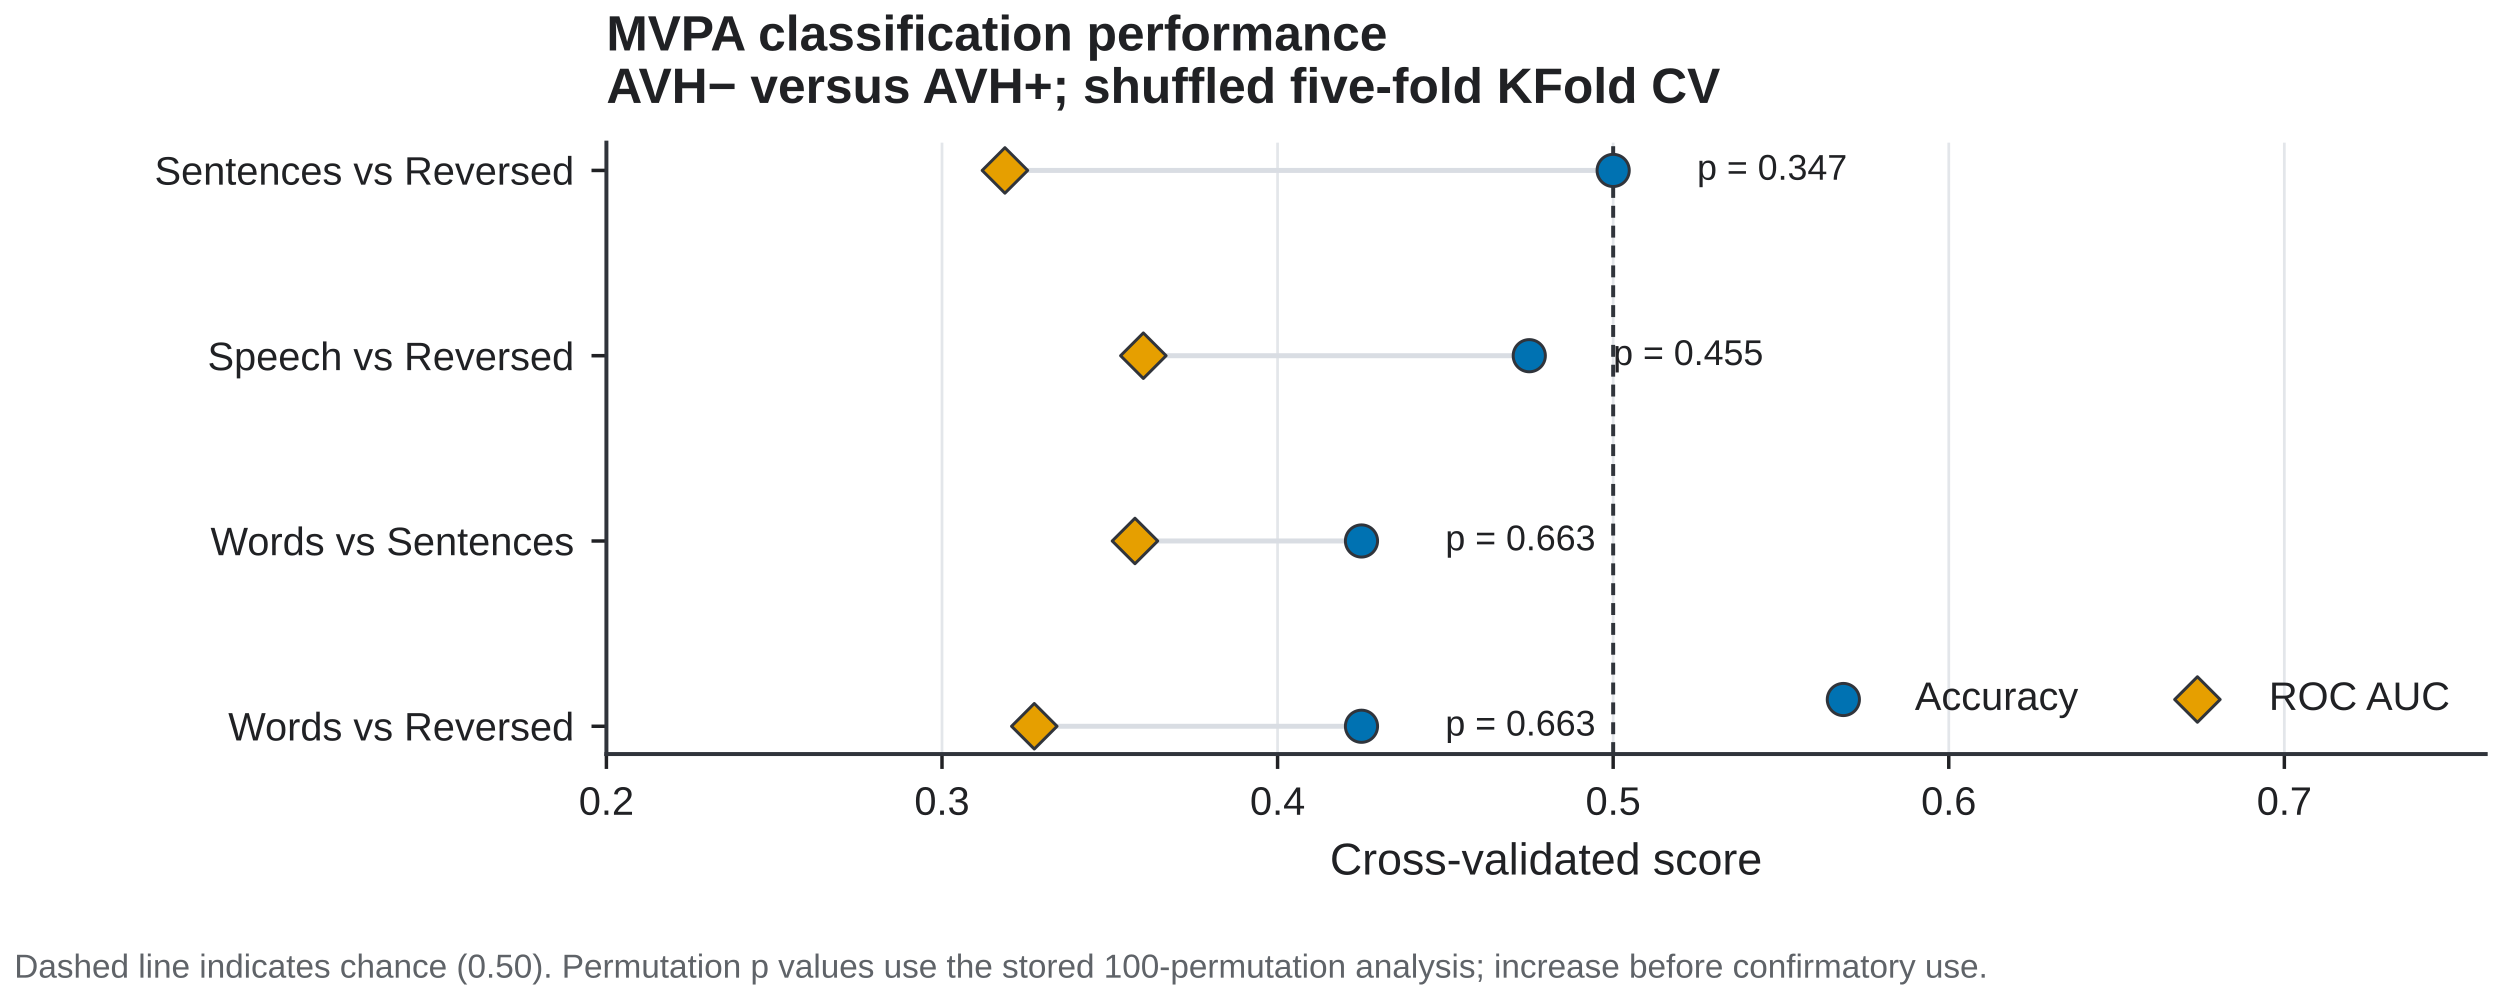
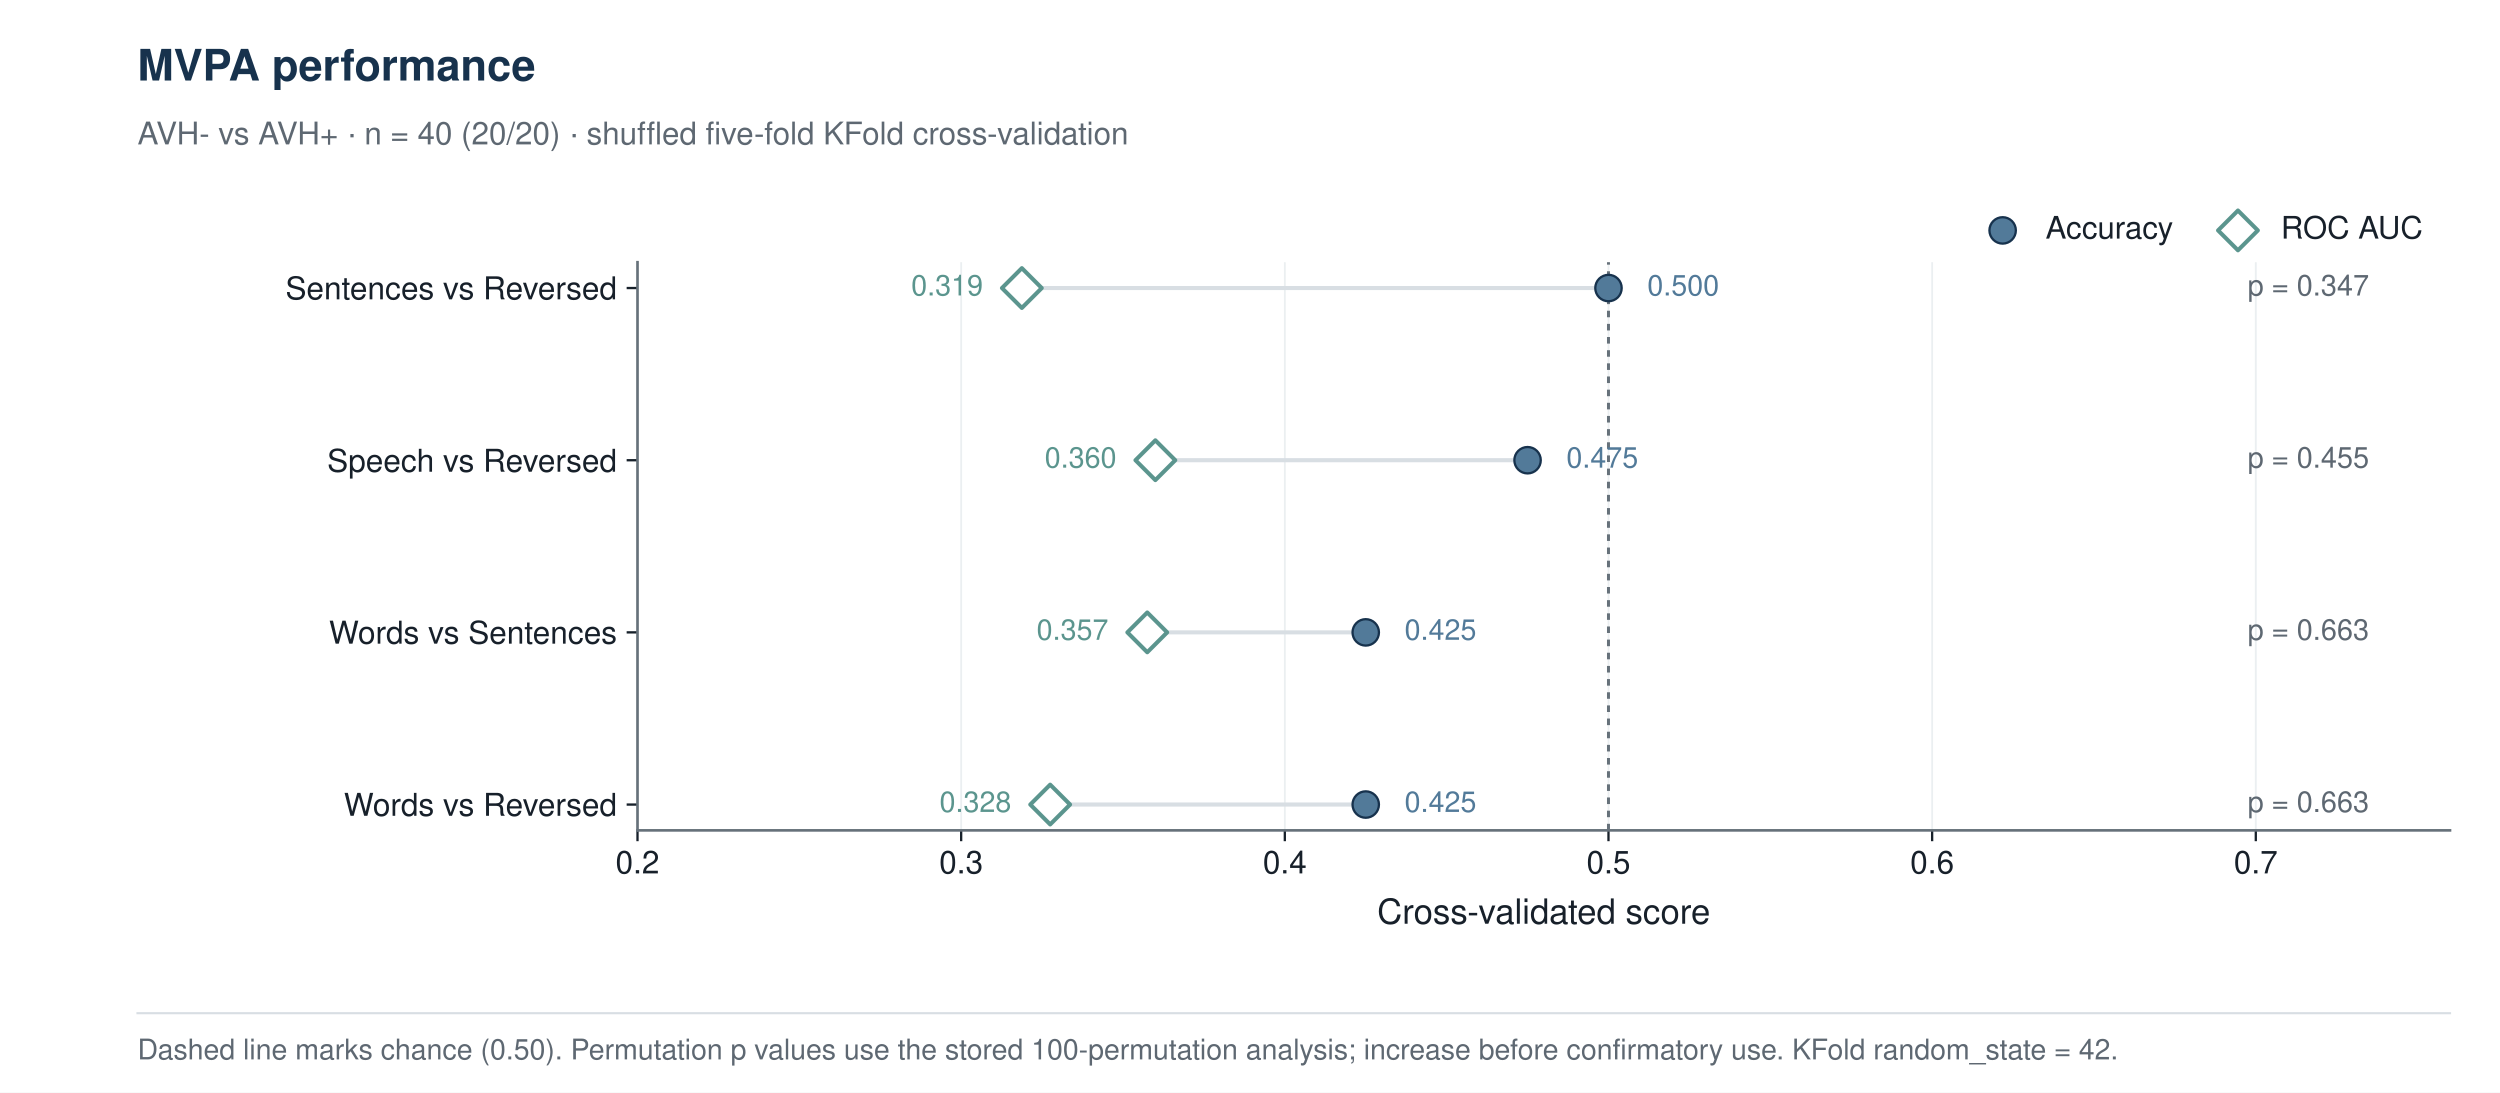
- <svg xmlns="http://www.w3.org/2000/svg" xmlns:xlink="http://www.w3.org/1999/xlink" width="503.424pt" height="201.162pt" viewBox="0 0 503.424 201.162" version="1.1">
+ <svg xmlns="http://www.w3.org/2000/svg" xmlns:xlink="http://www.w3.org/1999/xlink" width="518.4pt" height="226.56pt" viewBox="0 0 518.4 226.56" version="1.1">
  <defs>
    <style type="text/css">*{stroke-linejoin: round; stroke-linecap: butt}</style>
  </defs>
  <g id="figure_1">
    <g id="patch_1">
-       <path d="M 0 201.162  L 503.424 201.162  L 503.424 0  L 0 0  z " style="fill: #ffffff" />
+       <path d="M 0 226.56 L 518.4 226.56 L 518.4 0 L 0 0 z " style="fill: #ffffff" />
    </g>
    <g id="axes_1">
      <g id="patch_2">
-         <path d="M 122.112 151.843  L 500.544 151.843  L 500.544 28.723  L 122.112 28.723  z " style="fill: #ffffff" />
+         <path d="M 132.192 172.186 L 508.032 172.186 L 508.032 54.374 L 132.192 54.374 z " style="fill: #ffffff" />
      </g>
      <g id="matplotlib.axis_1">
        <g id="xtick_1">
          <g id="line2d_1">
-             <path d="M 122.112 151.843  L 122.112 28.723  " clip-path="url(#pf08ea6e141)" style="fill: none; stroke: #d9dde3; stroke-opacity: 0.75; stroke-width: 0.55; stroke-linecap: square" />
+             <path d="M 132.192 172.186 L 132.192 54.374 " clip-path="url(#p4b7508a5f4)" style="fill: none; stroke: #e8ecef; stroke-opacity: 0.85; stroke-width: 0.38; stroke-linecap: square" />
          </g>
          <g id="line2d_2">
            <defs>
-               <path id="ma301ae6862" d="M 0 0  L 0 3  " style="stroke: #202124; stroke-width: 0.7" />
+               <path id="m9170eae798" d="M 0 0 L 0 2.25 " style="stroke: #17202a; stroke-width: 0.48" />
            </defs>
            <g>
-               <use xlink:href="#ma301ae6862" x="122.112" y="151.843" style="fill: #202124; stroke: #202124; stroke-width: 0.7" />
+               <use xlink:href="#m9170eae798" x="132.192" y="172.186" style="fill: #17202a; stroke: #17202a; stroke-width: 0.48" />
            </g>
          </g>
          <g id="text_1">
-             <text style="font-size: 8px; font-family: 'Arial', 'Helvetica', 'DejaVu Sans', sans-serif; text-anchor: middle; fill: #202124" x="122.112" y="164.069" transform="rotate(-0 122.112 164.0687)">0.2</text>
+             <text style="font-size: 6.55px; font-family: 'Helvetica Neue', 'Helvetica', 'Arial', 'DejaVu Sans', sans-serif; text-anchor: middle; fill: #17202a" x="132.192" y="181.113" transform="rotate(-0 132.192 181.1127)">0.2</text>
          </g>
        </g>
        <g id="xtick_2">
          <g id="line2d_3">
-             <path d="M 189.689 151.843  L 189.689 28.723  " clip-path="url(#pf08ea6e141)" style="fill: none; stroke: #d9dde3; stroke-opacity: 0.75; stroke-width: 0.55; stroke-linecap: square" />
+             <path d="M 199.306 172.186 L 199.306 54.374 " clip-path="url(#p4b7508a5f4)" style="fill: none; stroke: #e8ecef; stroke-opacity: 0.85; stroke-width: 0.38; stroke-linecap: square" />
          </g>
          <g id="line2d_4">
            <g>
-               <use xlink:href="#ma301ae6862" x="189.689" y="151.843" style="fill: #202124; stroke: #202124; stroke-width: 0.7" />
+               <use xlink:href="#m9170eae798" x="199.306" y="172.186" style="fill: #17202a; stroke: #17202a; stroke-width: 0.48" />
            </g>
          </g>
          <g id="text_2">
-             <text style="font-size: 8px; font-family: 'Arial', 'Helvetica', 'DejaVu Sans', sans-serif; text-anchor: middle; fill: #202124" x="189.689" y="164.069" transform="rotate(-0 189.6891 164.0687)">0.3</text>
+             <text style="font-size: 6.55px; font-family: 'Helvetica Neue', 'Helvetica', 'Arial', 'DejaVu Sans', sans-serif; text-anchor: middle; fill: #17202a" x="199.306" y="181.113" transform="rotate(-0 199.3063 181.1127)">0.3</text>
          </g>
        </g>
        <g id="xtick_3">
          <g id="line2d_5">
-             <path d="M 257.266 151.843  L 257.266 28.723  " clip-path="url(#pf08ea6e141)" style="fill: none; stroke: #d9dde3; stroke-opacity: 0.75; stroke-width: 0.55; stroke-linecap: square" />
+             <path d="M 266.421 172.186 L 266.421 54.374 " clip-path="url(#p4b7508a5f4)" style="fill: none; stroke: #e8ecef; stroke-opacity: 0.85; stroke-width: 0.38; stroke-linecap: square" />
          </g>
          <g id="line2d_6">
            <g>
-               <use xlink:href="#ma301ae6862" x="257.266" y="151.843" style="fill: #202124; stroke: #202124; stroke-width: 0.7" />
+               <use xlink:href="#m9170eae798" x="266.421" y="172.186" style="fill: #17202a; stroke: #17202a; stroke-width: 0.48" />
            </g>
          </g>
          <g id="text_3">
-             <text style="font-size: 8px; font-family: 'Arial', 'Helvetica', 'DejaVu Sans', sans-serif; text-anchor: middle; fill: #202124" x="257.266" y="164.069" transform="rotate(-0 257.2663 164.0687)">0.4</text>
+             <text style="font-size: 6.55px; font-family: 'Helvetica Neue', 'Helvetica', 'Arial', 'DejaVu Sans', sans-serif; text-anchor: middle; fill: #17202a" x="266.421" y="181.113" transform="rotate(-0 266.4206 181.1127)">0.4</text>
          </g>
        </g>
        <g id="xtick_4">
          <g id="line2d_7">
-             <path d="M 324.843 151.843  L 324.843 28.723  " clip-path="url(#pf08ea6e141)" style="fill: none; stroke: #d9dde3; stroke-opacity: 0.75; stroke-width: 0.55; stroke-linecap: square" />
+             <path d="M 333.535 172.186 L 333.535 54.374 " clip-path="url(#p4b7508a5f4)" style="fill: none; stroke: #e8ecef; stroke-opacity: 0.85; stroke-width: 0.38; stroke-linecap: square" />
          </g>
          <g id="line2d_8">
            <g>
-               <use xlink:href="#ma301ae6862" x="324.843" y="151.843" style="fill: #202124; stroke: #202124; stroke-width: 0.7" />
+               <use xlink:href="#m9170eae798" x="333.535" y="172.186" style="fill: #17202a; stroke: #17202a; stroke-width: 0.48" />
            </g>
          </g>
          <g id="text_4">
-             <text style="font-size: 8px; font-family: 'Arial', 'Helvetica', 'DejaVu Sans', sans-serif; text-anchor: middle; fill: #202124" x="324.843" y="164.069" transform="rotate(-0 324.8434 164.0687)">0.5</text>
+             <text style="font-size: 6.55px; font-family: 'Helvetica Neue', 'Helvetica', 'Arial', 'DejaVu Sans', sans-serif; text-anchor: middle; fill: #17202a" x="333.535" y="181.113" transform="rotate(-0 333.5349 181.1127)">0.5</text>
          </g>
        </g>
        <g id="xtick_5">
          <g id="line2d_9">
-             <path d="M 392.421 151.843  L 392.421 28.723  " clip-path="url(#pf08ea6e141)" style="fill: none; stroke: #d9dde3; stroke-opacity: 0.75; stroke-width: 0.55; stroke-linecap: square" />
+             <path d="M 400.649 172.186 L 400.649 54.374 " clip-path="url(#p4b7508a5f4)" style="fill: none; stroke: #e8ecef; stroke-opacity: 0.85; stroke-width: 0.38; stroke-linecap: square" />
          </g>
          <g id="line2d_10">
            <g>
-               <use xlink:href="#ma301ae6862" x="392.421" y="151.843" style="fill: #202124; stroke: #202124; stroke-width: 0.7" />
+               <use xlink:href="#m9170eae798" x="400.649" y="172.186" style="fill: #17202a; stroke: #17202a; stroke-width: 0.48" />
            </g>
          </g>
          <g id="text_5">
-             <text style="font-size: 8px; font-family: 'Arial', 'Helvetica', 'DejaVu Sans', sans-serif; text-anchor: middle; fill: #202124" x="392.421" y="164.069" transform="rotate(-0 392.4206 164.0687)">0.6</text>
+             <text style="font-size: 6.55px; font-family: 'Helvetica Neue', 'Helvetica', 'Arial', 'DejaVu Sans', sans-serif; text-anchor: middle; fill: #17202a" x="400.649" y="181.113" transform="rotate(-0 400.6491 181.1127)">0.6</text>
          </g>
        </g>
        <g id="xtick_6">
          <g id="line2d_11">
-             <path d="M 459.998 151.843  L 459.998 28.723  " clip-path="url(#pf08ea6e141)" style="fill: none; stroke: #d9dde3; stroke-opacity: 0.75; stroke-width: 0.55; stroke-linecap: square" />
+             <path d="M 467.763 172.186 L 467.763 54.374 " clip-path="url(#p4b7508a5f4)" style="fill: none; stroke: #e8ecef; stroke-opacity: 0.85; stroke-width: 0.38; stroke-linecap: square" />
          </g>
          <g id="line2d_12">
            <g>
-               <use xlink:href="#ma301ae6862" x="459.998" y="151.843" style="fill: #202124; stroke: #202124; stroke-width: 0.7" />
+               <use xlink:href="#m9170eae798" x="467.763" y="172.186" style="fill: #17202a; stroke: #17202a; stroke-width: 0.48" />
            </g>
          </g>
          <g id="text_6">
-             <text style="font-size: 8px; font-family: 'Arial', 'Helvetica', 'DejaVu Sans', sans-serif; text-anchor: middle; fill: #202124" x="459.998" y="164.069" transform="rotate(-0 459.9977 164.0687)">0.7</text>
+             <text style="font-size: 6.55px; font-family: 'Helvetica Neue', 'Helvetica', 'Arial', 'DejaVu Sans', sans-serif; text-anchor: middle; fill: #17202a" x="467.763" y="181.113" transform="rotate(-0 467.7634 181.1127)">0.7</text>
          </g>
        </g>
        <g id="text_7">
-           <text style="font-size: 9px; font-family: 'Arial', 'Helvetica', 'DejaVu Sans', sans-serif; text-anchor: middle; fill: #202124" x="311.328" y="176.101" transform="rotate(-0 311.328 176.1008)">Cross-validated score</text>
+           <text style="font-size: 7.2px; font-family: 'Helvetica Neue', 'Helvetica', 'Arial', 'DejaVu Sans', sans-serif; text-anchor: middle; fill: #17202a" x="320.112" y="191.545" transform="rotate(-0 320.112 191.5445)">Cross-validated score</text>
        </g>
      </g>
      <g id="matplotlib.axis_2">
        <g id="ytick_1">
          <g id="line2d_13">
            <defs>
-               <path id="m3fb88bc861" d="M 0 0  L -3 0  " style="stroke: #202124; stroke-width: 0.7" />
+               <path id="mb935bcf419" d="M 0 0 L -2.25 0 " style="stroke: #17202a; stroke-width: 0.48" />
            </defs>
            <g>
-               <use xlink:href="#m3fb88bc861" x="122.112" y="146.246" style="fill: #202124; stroke: #202124; stroke-width: 0.7" />
+               <use xlink:href="#mb935bcf419" x="132.192" y="59.729" style="fill: #17202a; stroke: #17202a; stroke-width: 0.48" />
            </g>
          </g>
          <g id="text_8">
-             <text style="font-size: 8px; font-family: 'Arial', 'Helvetica', 'DejaVu Sans', sans-serif; text-anchor: end; fill: #202124" x="115.612" y="149.109" transform="rotate(-0 115.612 149.1093)">Words vs Reversed</text>
+             <text style="font-size: 6.55px; font-family: 'Helvetica Neue', 'Helvetica', 'Arial', 'DejaVu Sans', sans-serif; text-anchor: end; fill: #17202a" x="127.942" y="62.068" transform="rotate(-0 127.942 62.06801)">Sentences vs Reversed</text>
          </g>
        </g>
        <g id="ytick_2">
          <g id="line2d_14">
            <g>
-               <use xlink:href="#m3fb88bc861" x="122.112" y="108.937" style="fill: #202124; stroke: #202124; stroke-width: 0.7" />
+               <use xlink:href="#mb935bcf419" x="132.192" y="95.43" style="fill: #17202a; stroke: #17202a; stroke-width: 0.48" />
            </g>
          </g>
          <g id="text_9">
-             <text style="font-size: 8px; font-family: 'Arial', 'Helvetica', 'DejaVu Sans', sans-serif; text-anchor: end; fill: #202124" x="115.612" y="111.8" transform="rotate(-0 115.612 111.8002)">Words vs Sentences</text>
+             <text style="font-size: 6.55px; font-family: 'Helvetica Neue', 'Helvetica', 'Arial', 'DejaVu Sans', sans-serif; text-anchor: end; fill: #17202a" x="127.942" y="97.824" transform="rotate(-0 127.942 97.82364)">Speech vs Reversed</text>
          </g>
        </g>
        <g id="ytick_3">
          <g id="line2d_15">
            <g>
-               <use xlink:href="#m3fb88bc861" x="122.112" y="71.628" style="fill: #202124; stroke: #202124; stroke-width: 0.7" />
+               <use xlink:href="#mb935bcf419" x="132.192" y="131.13" style="fill: #17202a; stroke: #17202a; stroke-width: 0.48" />
            </g>
          </g>
          <g id="text_10">
-             <text style="font-size: 8px; font-family: 'Arial', 'Helvetica', 'DejaVu Sans', sans-serif; text-anchor: end; fill: #202124" x="115.612" y="74.54" transform="rotate(-0 115.612 74.53983)">Speech vs Reversed</text>
+             <text style="font-size: 6.55px; font-family: 'Helvetica Neue', 'Helvetica', 'Arial', 'DejaVu Sans', sans-serif; text-anchor: end; fill: #17202a" x="127.942" y="133.469" transform="rotate(-0 127.942 133.4687)">Words vs Sentences</text>
          </g>
        </g>
        <g id="ytick_4">
          <g id="line2d_16">
            <g>
-               <use xlink:href="#m3fb88bc861" x="122.112" y="34.319" style="fill: #202124; stroke: #202124; stroke-width: 0.7" />
+               <use xlink:href="#mb935bcf419" x="132.192" y="166.831" style="fill: #17202a; stroke: #17202a; stroke-width: 0.48" />
            </g>
          </g>
          <g id="text_11">
-             <text style="font-size: 8px; font-family: 'Arial', 'Helvetica', 'DejaVu Sans', sans-serif; text-anchor: end; fill: #202124" x="115.612" y="37.182" transform="rotate(-0 115.612 37.18199)">Sentences vs Reversed</text>
+             <text style="font-size: 6.55px; font-family: 'Helvetica Neue', 'Helvetica', 'Arial', 'DejaVu Sans', sans-serif; text-anchor: end; fill: #17202a" x="127.942" y="169.169" transform="rotate(-0 127.942 169.1691)">Words vs Reversed</text>
          </g>
        </g>
      </g>
      <g id="LineCollection_1">
-         <path d="M 208.273 146.246  L 274.161 146.246  " clip-path="url(#pf08ea6e141)" style="fill: none; stroke: #d9dde3" />
-         <path d="M 228.546 108.937  L 274.161 108.937  " clip-path="url(#pf08ea6e141)" style="fill: none; stroke: #d9dde3" />
-         <path d="M 230.235 71.628  L 307.949 71.628  " clip-path="url(#pf08ea6e141)" style="fill: none; stroke: #d9dde3" />
-         <path d="M 202.36 34.319  L 324.843 34.319  " clip-path="url(#pf08ea6e141)" style="fill: none; stroke: #d9dde3" />
+         <path d="M 211.89 59.729 L 333.535 59.729 " clip-path="url(#p4b7508a5f4)" style="fill: none; stroke: #d8dee3; stroke-width: 0.85" />
+         <path d="M 239.575 95.43 L 316.756 95.43 " clip-path="url(#p4b7508a5f4)" style="fill: none; stroke: #d8dee3; stroke-width: 0.85" />
+         <path d="M 237.897 131.13 L 283.199 131.13 " clip-path="url(#p4b7508a5f4)" style="fill: none; stroke: #d8dee3; stroke-width: 0.85" />
+         <path d="M 217.763 166.831 L 283.199 166.831 " clip-path="url(#p4b7508a5f4)" style="fill: none; stroke: #d8dee3; stroke-width: 0.85" />
      </g>
      <g id="line2d_17">
-         <path d="M 324.843 151.843  L 324.843 28.723  " clip-path="url(#pf08ea6e141)" style="fill: none; stroke-dasharray: 2.4,1.6; stroke-dashoffset: 0; stroke: #30343b; stroke-width: 0.8" />
+         <path d="M 333.535 172.186 L 333.535 54.374 " clip-path="url(#p4b7508a5f4)" style="fill: none; stroke-dasharray: 1.364,1.364; stroke-dashoffset: 0; stroke: #66717a; stroke-width: 0.62" />
      </g>
      <g id="patch_3">
-         <path d="M 122.112 151.843  L 122.112 28.723  " style="fill: none; stroke: #30343b; stroke-width: 0.8; stroke-linejoin: miter; stroke-linecap: square" />
+         <path d="M 132.192 172.186 L 132.192 54.374 " style="fill: none; stroke: #66717a; stroke-width: 0.55; stroke-linejoin: miter; stroke-linecap: square" />
      </g>
      <g id="patch_4">
-         <path d="M 122.112 151.843  L 500.544 151.843  " style="fill: none; stroke: #30343b; stroke-width: 0.8; stroke-linejoin: miter; stroke-linecap: square" />
+         <path d="M 132.192 172.186 L 508.032 172.186 " style="fill: none; stroke: #66717a; stroke-width: 0.55; stroke-linejoin: miter; stroke-linecap: square" />
      </g>
      <g id="PathCollection_1">
        <defs>
-           <path id="m1400ae6d27" d="M 0 3.24  C 0.859 3.24 1.684 2.899 2.291 2.291  C 2.899 1.684 3.24 0.859 3.24 0  C 3.24 -0.859 2.899 -1.684 2.291 -2.291  C 1.684 -2.899 0.859 -3.24 0 -3.24  C -0.859 -3.24 -1.684 -2.899 -2.291 -2.291  C -2.899 -1.684 -3.24 -0.859 -3.24 0  C -3.24 0.859 -2.899 1.684 -2.291 2.291  C -1.684 2.899 -0.859 3.24 0 3.24  z " style="stroke: #30343b; stroke-width: 0.6" />
+           <path id="m11ff654ca0" d="M 0 2.739 C 0.726 2.739 1.423 2.45 1.936 1.936 C 2.45 1.423 2.739 0.726 2.739 0 C 2.739 -0.726 2.45 -1.423 1.936 -1.936 C 1.423 -2.45 0.726 -2.739 0 -2.739 C -0.726 -2.739 -1.423 -2.45 -1.936 -1.936 C -2.45 -1.423 -2.739 -0.726 -2.739 0 C -2.739 0.726 -2.45 1.423 -1.936 1.936 C -1.423 2.45 -0.726 2.739 0 2.739 z " style="stroke: #17324d; stroke-width: 0.48" />
        </defs>
-         <g clip-path="url(#pf08ea6e141)">
-           <use xlink:href="#m1400ae6d27" x="274.161" y="146.246" style="fill: #0072b2; stroke: #30343b; stroke-width: 0.6" />
-           <use xlink:href="#m1400ae6d27" x="274.161" y="108.937" style="fill: #0072b2; stroke: #30343b; stroke-width: 0.6" />
-           <use xlink:href="#m1400ae6d27" x="307.949" y="71.628" style="fill: #0072b2; stroke: #30343b; stroke-width: 0.6" />
-           <use xlink:href="#m1400ae6d27" x="324.843" y="34.319" style="fill: #0072b2; stroke: #30343b; stroke-width: 0.6" />
+         <g clip-path="url(#p4b7508a5f4)">
+           <use xlink:href="#m11ff654ca0" x="333.535" y="59.729" style="fill: #527a99; stroke: #17324d; stroke-width: 0.48" />
+           <use xlink:href="#m11ff654ca0" x="316.756" y="95.43" style="fill: #527a99; stroke: #17324d; stroke-width: 0.48" />
+           <use xlink:href="#m11ff654ca0" x="283.199" y="131.13" style="fill: #527a99; stroke: #17324d; stroke-width: 0.48" />
+           <use xlink:href="#m11ff654ca0" x="283.199" y="166.831" style="fill: #527a99; stroke: #17324d; stroke-width: 0.48" />
        </g>
      </g>
      <g id="PathCollection_2">
        <defs>
-           <path id="m94cb2140ce" d="M -0 4.583  L 4.583 0  L 0 -4.583  L -4.583 -0  z " style="stroke: #30343b; stroke-width: 0.6" />
+           <path id="mfeeacafdca" d="M -0 4.123 L 4.123 0 L 0 -4.123 L -4.123 -0 z " style="stroke: #5b958e; stroke-width: 0.85" />
        </defs>
-         <g clip-path="url(#pf08ea6e141)">
-           <use xlink:href="#m94cb2140ce" x="208.273" y="146.246" style="fill: #e69f00; stroke: #30343b; stroke-width: 0.6" />
-           <use xlink:href="#m94cb2140ce" x="228.546" y="108.937" style="fill: #e69f00; stroke: #30343b; stroke-width: 0.6" />
-           <use xlink:href="#m94cb2140ce" x="230.235" y="71.628" style="fill: #e69f00; stroke: #30343b; stroke-width: 0.6" />
-           <use xlink:href="#m94cb2140ce" x="202.36" y="34.319" style="fill: #e69f00; stroke: #30343b; stroke-width: 0.6" />
+         <g clip-path="url(#p4b7508a5f4)">
+           <use xlink:href="#mfeeacafdca" x="211.89" y="59.729" style="fill: #ffffff; stroke: #5b958e; stroke-width: 0.85" />
+           <use xlink:href="#mfeeacafdca" x="239.575" y="95.43" style="fill: #ffffff; stroke: #5b958e; stroke-width: 0.85" />
+           <use xlink:href="#mfeeacafdca" x="237.897" y="131.13" style="fill: #ffffff; stroke: #5b958e; stroke-width: 0.85" />
+           <use xlink:href="#mfeeacafdca" x="217.763" y="166.831" style="fill: #ffffff; stroke: #5b958e; stroke-width: 0.85" />
        </g>
      </g>
      <g id="text_12">
-         <text style="font-size: 7.2px; font-family: 'Arial', 'Helvetica', 'DejaVu Sans', sans-serif; text-anchor: start; fill: #202124" x="291.055" y="148.118" transform="rotate(-0 291.0549 148.1181)">p = 0.663</text>
+         <text style="font-size: 5.95px; font-family: 'Helvetica Neue', 'Helvetica', 'Arial', 'DejaVu Sans', sans-serif; text-anchor: start; fill: #527a99" x="341.589" y="61.268" transform="rotate(-0 341.5886 61.26762)">0.500</text>
      </g>
      <g id="text_13">
-         <text style="font-size: 7.2px; font-family: 'Arial', 'Helvetica', 'DejaVu Sans', sans-serif; text-anchor: start; fill: #202124" x="291.055" y="110.809" transform="rotate(-0 291.0549 110.809)">p = 0.663</text>
+         <text style="font-size: 5.95px; font-family: 'Helvetica Neue', 'Helvetica', 'Arial', 'DejaVu Sans', sans-serif; text-anchor: end; fill: #5b958e" x="203.837" y="61.268" transform="rotate(-0 203.8365 61.26762)">0.319</text>
      </g>
      <g id="text_14">
-         <text style="font-size: 7.2px; font-family: 'Arial', 'Helvetica', 'DejaVu Sans', sans-serif; text-anchor: start; fill: #202124" x="324.843" y="73.5" transform="rotate(-0 324.8434 73.49995)">p = 0.455</text>
+         <text style="font-size: 6px; font-family: 'Helvetica Neue', 'Helvetica', 'Arial', 'DejaVu Sans', sans-serif; text-anchor: end; fill: #5e6872" x="491.253" y="61.281" transform="rotate(-0 491.2534 61.28055)">p = 0.347</text>
      </g>
      <g id="text_15">
-         <text style="font-size: 7.2px; font-family: 'Arial', 'Helvetica', 'DejaVu Sans', sans-serif; text-anchor: start; fill: #202124" x="341.738" y="36.191" transform="rotate(-0 341.7377 36.19086)">p = 0.347</text>
+         <text style="font-size: 5.95px; font-family: 'Helvetica Neue', 'Helvetica', 'Arial', 'DejaVu Sans', sans-serif; text-anchor: start; fill: #527a99" x="324.81" y="96.968" transform="rotate(-0 324.81 96.96799)">0.475</text>
      </g>
      <g id="text_16">
-         <text style="font-weight: 600; font-size: 10px; font-family: 'Arial', 'Helvetica', 'DejaVu Sans', sans-serif; fill: #202124" transform="translate(122.112 10.15969)">MVPA classification performance</text>
-         <text style="font-weight: 600; font-size: 10px; font-family: 'Arial', 'Helvetica', 'DejaVu Sans', sans-serif; fill: #202124" transform="translate(122.112 20.7225)">AVH− versus AVH+; shuffled five-fold KFold CV</text>
+         <text style="font-size: 5.95px; font-family: 'Helvetica Neue', 'Helvetica', 'Arial', 'DejaVu Sans', sans-serif; text-anchor: end; fill: #5b958e" x="231.521" y="96.968" transform="rotate(-0 231.5211 96.96799)">0.360</text>
+       </g>
+       <g id="text_17">
+         <text style="font-size: 6px; font-family: 'Helvetica Neue', 'Helvetica', 'Arial', 'DejaVu Sans', sans-serif; text-anchor: end; fill: #5e6872" x="491.253" y="96.981" transform="rotate(-0 491.2534 96.98091)">p = 0.455</text>
+       </g>
+       <g id="text_18">
+         <text style="font-size: 5.95px; font-family: 'Helvetica Neue', 'Helvetica', 'Arial', 'DejaVu Sans', sans-serif; text-anchor: start; fill: #527a99" x="291.253" y="132.668" transform="rotate(-0 291.2529 132.6684)">0.425</text>
+       </g>
+       <g id="text_19">
+         <text style="font-size: 5.95px; font-family: 'Helvetica Neue', 'Helvetica', 'Arial', 'DejaVu Sans', sans-serif; text-anchor: end; fill: #5b958e" x="229.843" y="132.668" transform="rotate(-0 229.8433 132.6684)">0.357</text>
+       </g>
+       <g id="text_20">
+         <text style="font-size: 6px; font-family: 'Helvetica Neue', 'Helvetica', 'Arial', 'DejaVu Sans', sans-serif; text-anchor: end; fill: #5e6872" x="491.253" y="132.681" transform="rotate(-0 491.2534 132.6813)">p = 0.663</text>
+       </g>
+       <g id="text_21">
+         <text style="font-size: 5.95px; font-family: 'Helvetica Neue', 'Helvetica', 'Arial', 'DejaVu Sans', sans-serif; text-anchor: start; fill: #527a99" x="291.253" y="168.369" transform="rotate(-0 291.2529 168.3687)">0.425</text>
+       </g>
+       <g id="text_22">
+         <text style="font-size: 5.95px; font-family: 'Helvetica Neue', 'Helvetica', 'Arial', 'DejaVu Sans', sans-serif; text-anchor: end; fill: #5b958e" x="209.709" y="168.369" transform="rotate(-0 209.709 168.3687)">0.328</text>
+       </g>
+       <g id="text_23">
+         <text style="font-size: 6px; font-family: 'Helvetica Neue', 'Helvetica', 'Arial', 'DejaVu Sans', sans-serif; text-anchor: end; fill: #5e6872" x="491.253" y="168.382" transform="rotate(-0 491.2534 168.3816)">p = 0.663</text>
      </g>
      <g id="legend_1">
        <g id="PathCollection_3">
          <g>
-             <use xlink:href="#m1400ae6d27" x="371.195" y="140.859" style="fill: #0072b2; stroke: #30343b; stroke-width: 0.6" />
-           </g>
-         </g>
-         <g id="text_17">
-           <text style="font-size: 8px; font-family: 'Arial', 'Helvetica', 'DejaVu Sans', sans-serif; text-anchor: start; fill: #202124" x="385.595" y="142.959" transform="rotate(-0 385.5953 142.9588)">Accuracy</text>
+             <use xlink:href="#m11ff654ca0" x="415.268" y="47.777" style="fill: #527a99; stroke: #17324d; stroke-width: 0.48" />
+           </g>
+         </g>
+         <g id="text_24">
+           <text style="font-size: 6.45px; font-family: 'Helvetica Neue', 'Helvetica', 'Arial', 'DejaVu Sans', sans-serif; text-anchor: start; fill: #17202a" x="424.169" y="49.47" transform="rotate(-0 424.1689 49.46965)">Accuracy</text>
        </g>
        <g id="PathCollection_4">
          <g>
-             <use xlink:href="#m94cb2140ce" x="442.493" y="140.859" style="fill: #e69f00; stroke: #30343b; stroke-width: 0.6" />
-           </g>
-         </g>
-         <g id="text_18">
-           <text style="font-size: 8px; font-family: 'Arial', 'Helvetica', 'DejaVu Sans', sans-serif; text-anchor: start; fill: #202124" x="456.893" y="142.959" transform="rotate(-0 456.8927 142.9588)">ROC AUC</text>
-         </g>
-       </g>
-     </g>
-     <g id="text_19">
-       <text style="font-size: 6.7px; font-family: 'Arial', 'Helvetica', 'DejaVu Sans', sans-serif; text-anchor: start; fill: #5f6368" x="2.88" y="196.872" transform="rotate(-0 2.88 196.8724)">Dashed line indicates chance (0.50). Permutation p values use the stored 100-permutation analysis; increase before confirmatory use.</text>
+             <use xlink:href="#mfeeacafdca" x="464.062" y="47.777" style="fill: #ffffff; stroke: #5b958e; stroke-width: 0.85" />
+           </g>
+         </g>
+         <g id="text_25">
+           <text style="font-size: 6.45px; font-family: 'Helvetica Neue', 'Helvetica', 'Arial', 'DejaVu Sans', sans-serif; text-anchor: start; fill: #17202a" x="472.963" y="49.47" transform="rotate(-0 472.9631 49.46965)">ROC AUC</text>
+         </g>
+       </g>
+     </g>
+     <g id="line2d_18">
+       <path d="M 28.512 210.096 L 508.032 210.096 " style="fill: none; stroke: #d8dee3; stroke-width: 0.45; stroke-linecap: square" />
+     </g>
+     <g id="text_26">
+       <text style="font-weight: 600; font-size: 9px; font-family: 'Helvetica Neue', 'Helvetica', 'Arial', 'DejaVu Sans', sans-serif; text-anchor: start; fill: #17324d" x="28.512" y="16.693" transform="rotate(-0 28.512 16.69348)">MVPA performance</text>
+     </g>
+     <g id="text_27">
+       <text style="font-size: 6.5px; font-family: 'Helvetica Neue', 'Helvetica', 'Arial', 'DejaVu Sans', sans-serif; text-anchor: start; fill: #5e6872" x="28.512" y="29.946" transform="rotate(-0 28.512 29.94629)">AVH- vs AVH+ · n = 40 (20/20) · shuffled five-fold KFold cross-validation</text>
+     </g>
+     <g id="text_28">
+       <text style="font-size: 5.9px; font-family: 'Helvetica Neue', 'Helvetica', 'Arial', 'DejaVu Sans', sans-serif; text-anchor: start; fill: #5e6872" x="28.512" y="219.675" transform="rotate(-0 28.512 219.6745)">Dashed line marks chance (0.50). Permutation p values use the stored 100-permutation analysis; increase before confirmatory use. KFold random_state = 42.</text>
    </g>
  </g>
  <defs>
-     <clipPath id="pf08ea6e141">
-       <rect x="122.112" y="28.723" width="378.432" height="123.12" />
+     <clipPath id="p4b7508a5f4">
+       <rect x="132.192" y="54.374" width="375.84" height="117.811" />
    </clipPath>
  </defs>
</svg>
